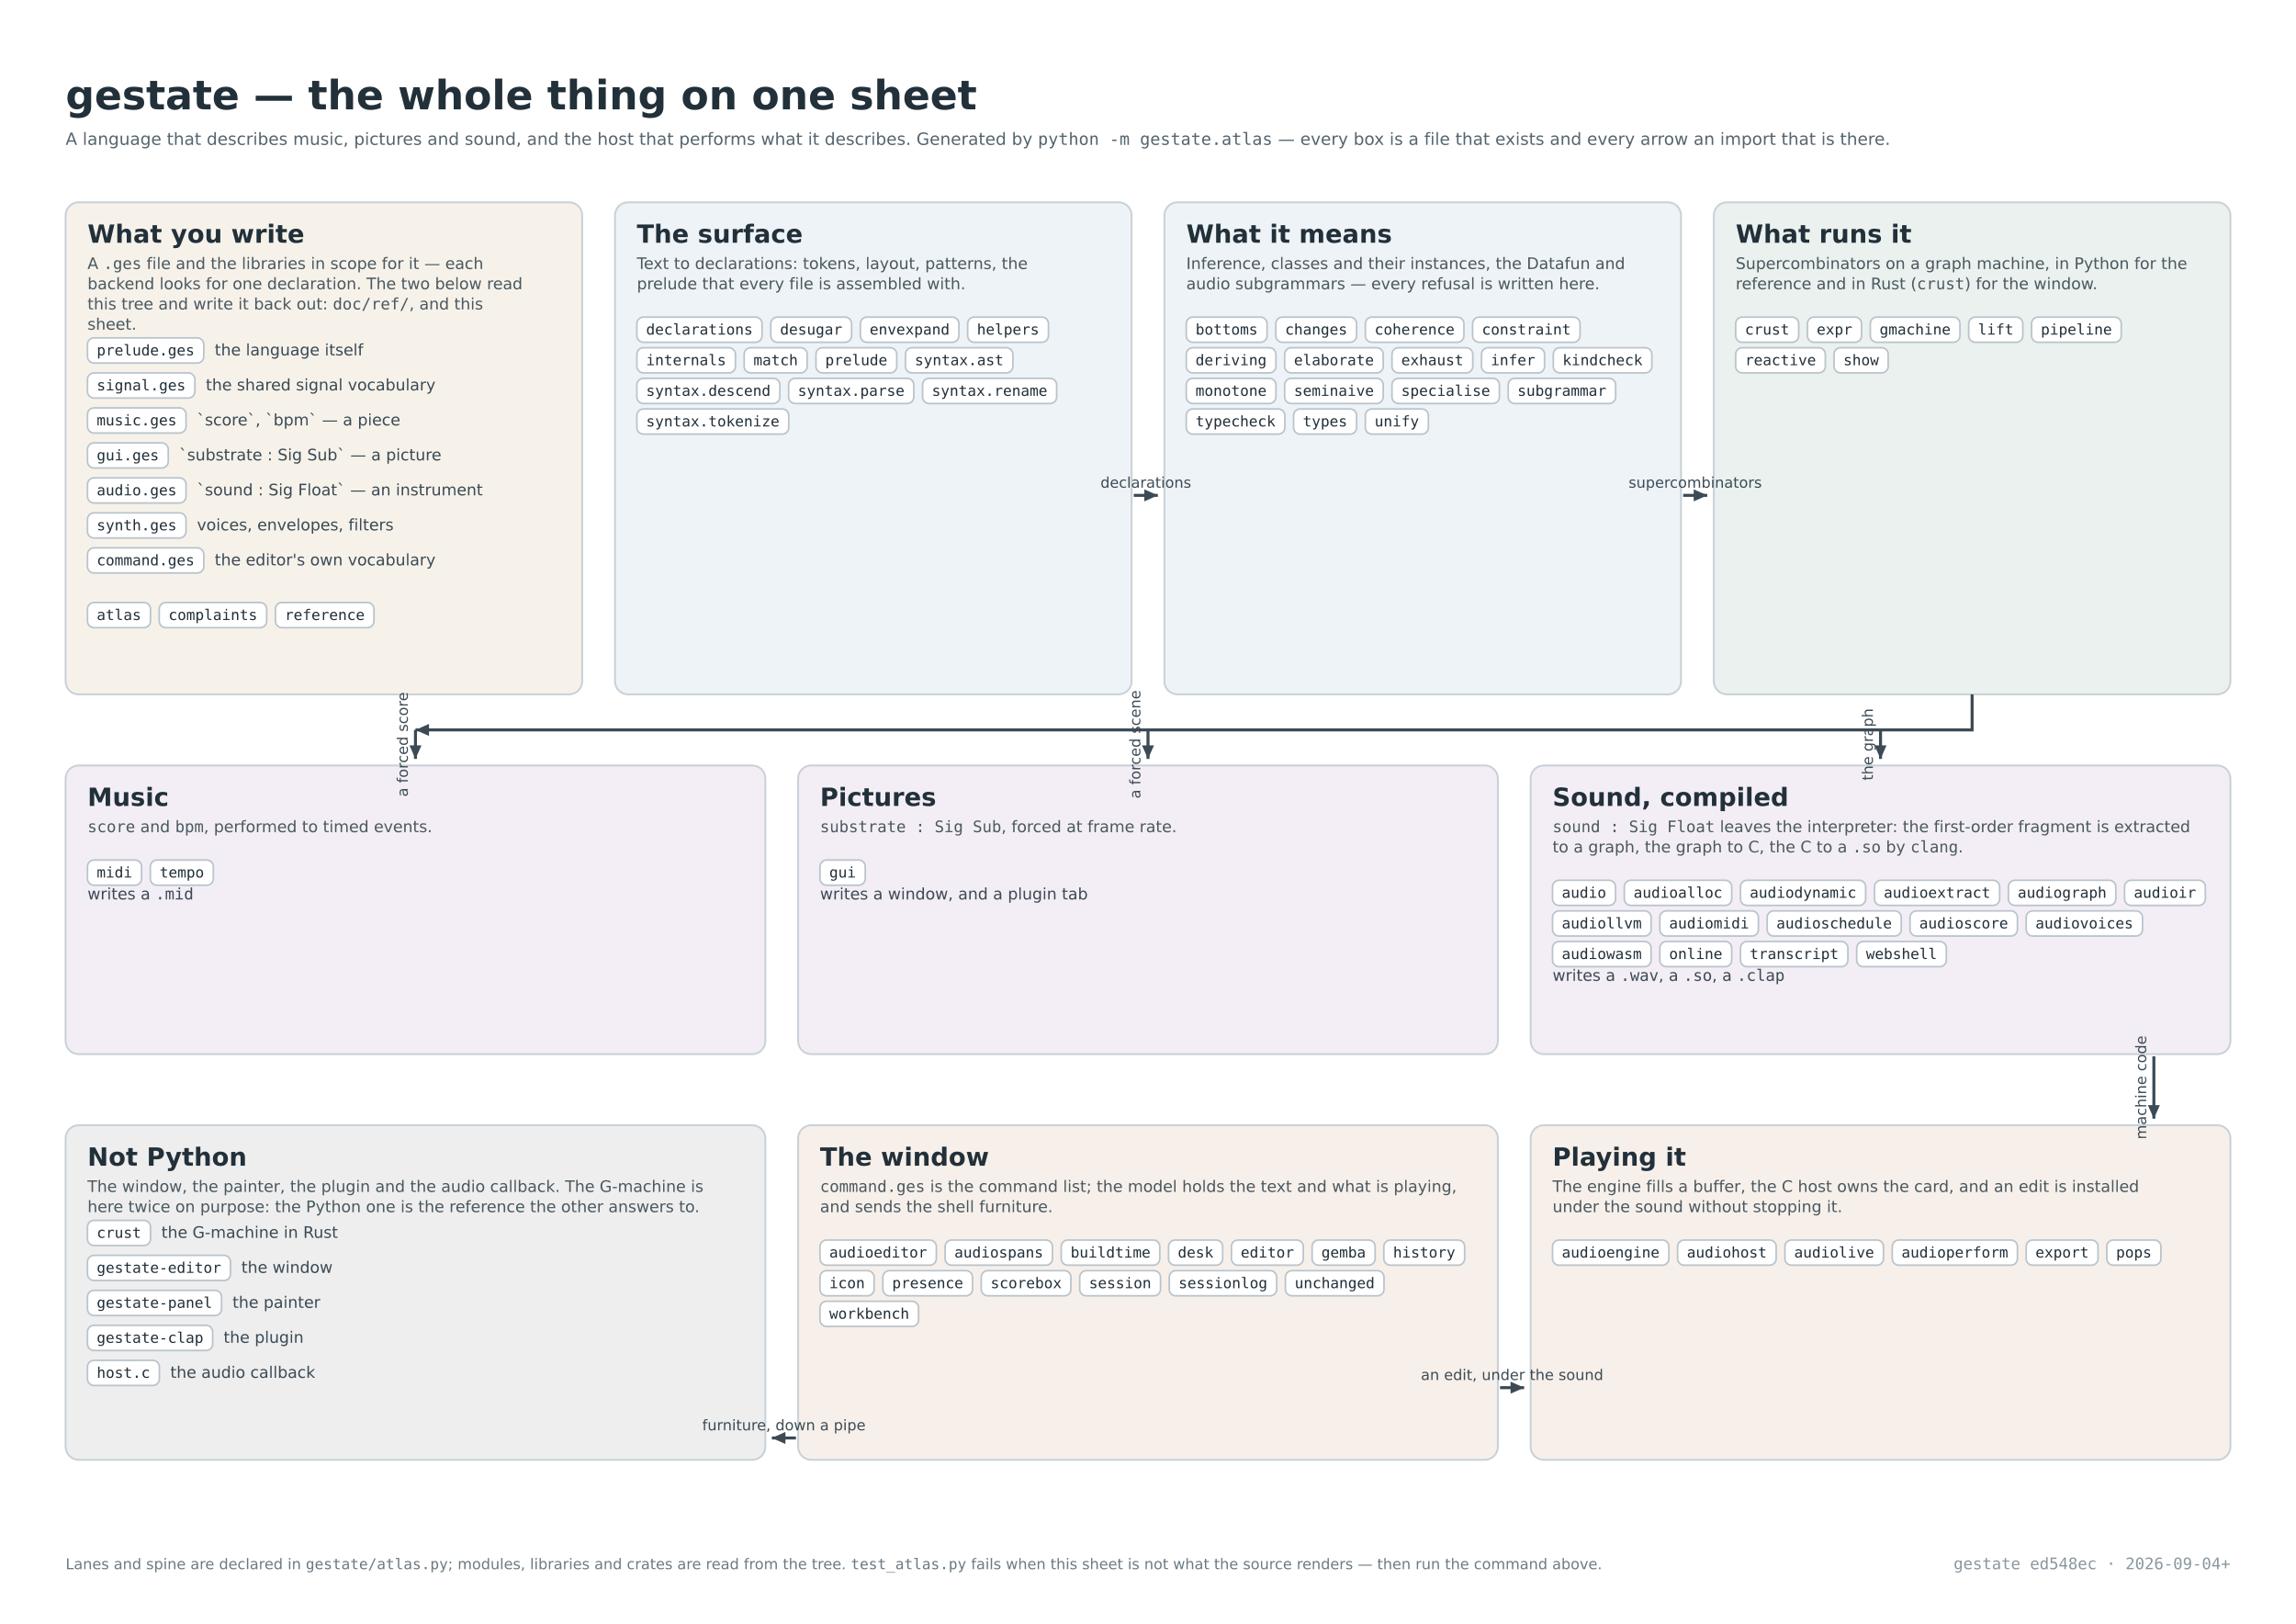
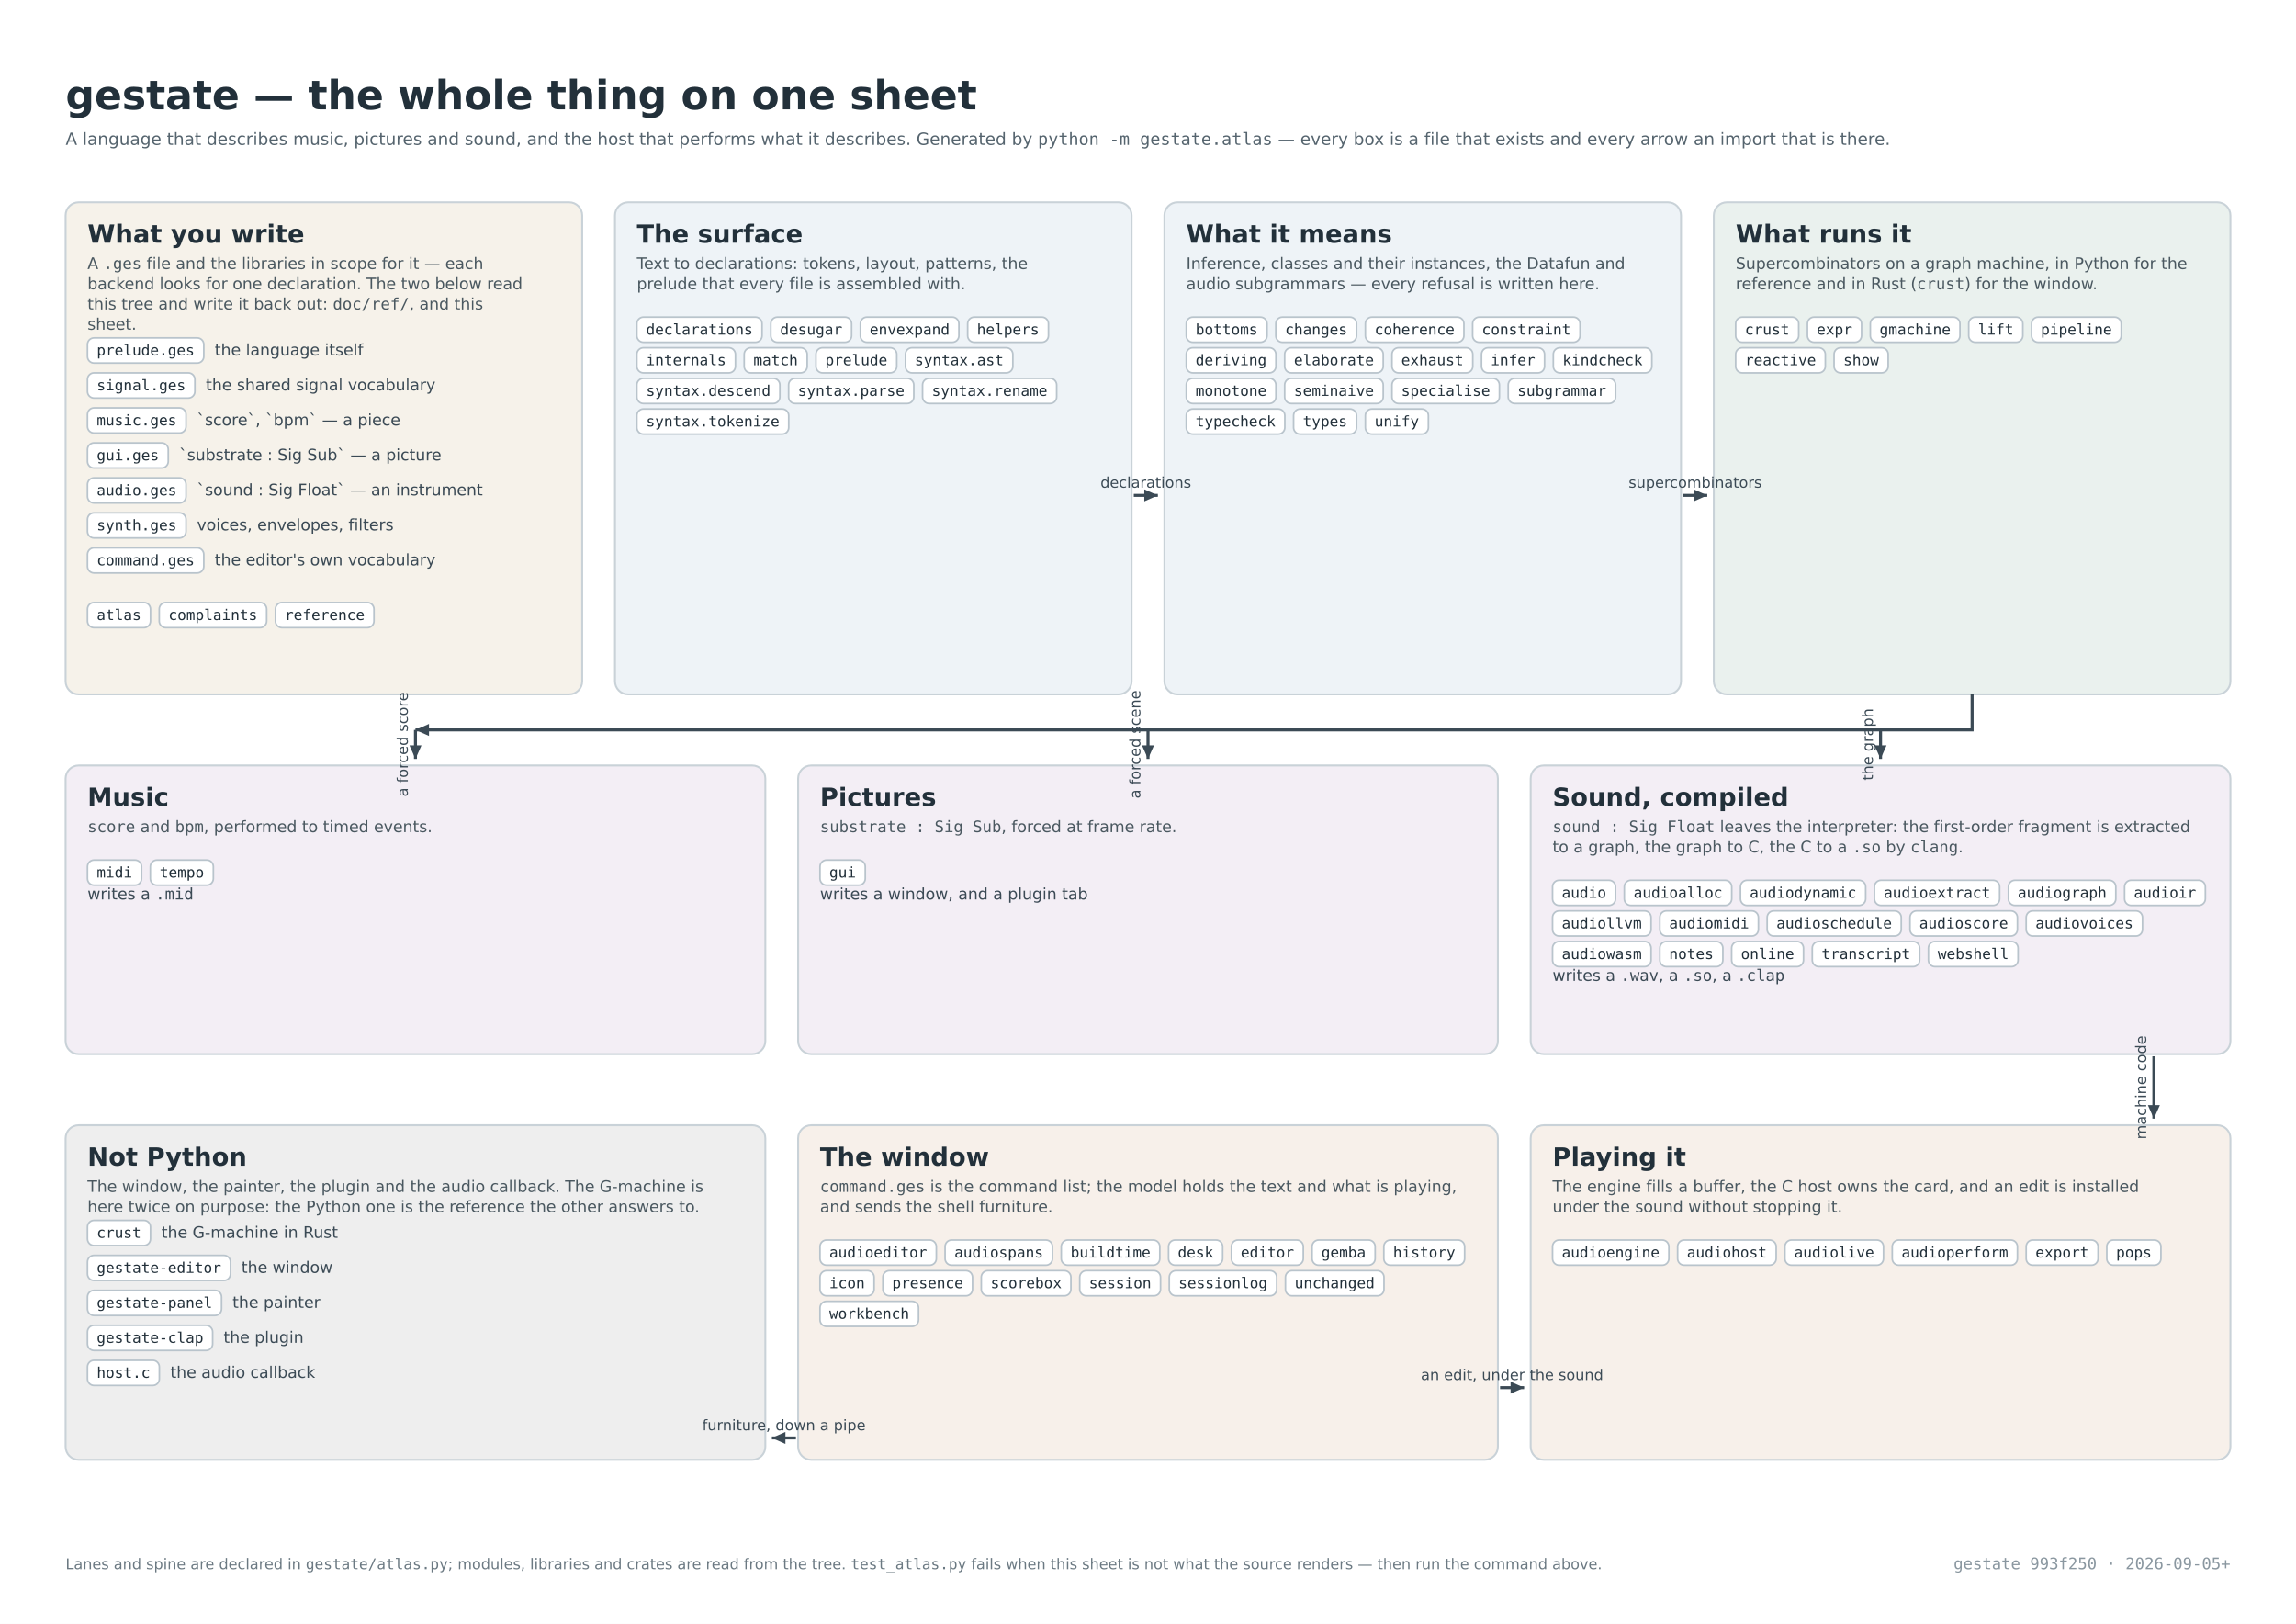
<svg xmlns="http://www.w3.org/2000/svg" width="420mm" height="297mm" viewBox="0 0 420 297">
  <defs>
    <marker id="tip" viewBox="0 0 10 10" refX="9" refY="5" markerWidth="5" markerHeight="5" orient="auto-start-reverse">
      <path d="M 0 1 L 9 5 L 0 9 z" fill="#3b4a55" />
    </marker>
  </defs>
  <style>
  text { font-family: 'DejaVu Sans', Verdana, sans-serif; fill: #22303a; }
  .mono, .chiptext { font-family: 'DejaVu Sans Mono', Consolas, monospace; }
  .title { font-size: 7.4px; font-weight: 700; }
  .subtitle { font-size: 3.1px; fill: #55646e; }
  .foot { font-size: 2.7px; fill: #6b7982; }
  .stamp { font-size: 2.9px; fill: #8a97a0; text-anchor: end; font-family: 'DejaVu Sans Mono', Consolas, monospace; }
  .lane { stroke: #c9d2d8; stroke-width: 0.35; }
  .lanetitle { font-size: 4.6px; font-weight: 700; }
  .step { font-size: 3.6px; font-weight: 700; }
  .stepnum { font-size: 3.2px; fill: #93a2ab; }
  .home { font-size: 2.6px; fill: #6b7982; text-anchor: end; }
  .refuses { font-size: 2.6px; fill: #8a5a5a; }
  .note { font-size: 2.9px; fill: #4a5860; }
  .extra { font-size: 2.9px; fill: #3b4a55; }
  .chip { fill: #ffffff; stroke: #b9c4cc; stroke-width: 0.3; }
  .chiptext { font-size: 2.7px; text-anchor: middle; }
  .edge { stroke: #3b4a55; stroke-width: 0.55; fill: none; }
  .edgetext { font-size: 2.7px; fill: #3b4a55; text-anchor: middle; }
</style>
  <rect x="0" y="0" width="420" height="297" fill="#ffffff" />
  <text class="title" x="12.00" y="20.00">gestate — the whole thing on one sheet</text>
  <text class="subtitle" x="12.00" y="26.50">A language that describes music, pictures and sound, and the host that performs what it describes. Generated by <tspan class="mono">python -m gestate.atlas</tspan> — every box is a file that exists and every arrow an import that is there.</text>
  <text class="foot" x="12.00" y="287.00">Lanes and spine are declared in <tspan class="mono">gestate/atlas.py</tspan>; modules, libraries and crates are read from the tree. <tspan class="mono">test_atlas.py</tspan> fails when this sheet is not what the source renders — then run the command above.</text>
-   <text class="stamp" x="408.00" y="287.00">gestate ed548ec · 2026-09-04+</text>
+   <text class="stamp" x="408.00" y="287.00">gestate 993f250 · 2026-09-05+</text>
  <rect class="lane" x="12.00" y="37.00" width="94.50" height="90.00" rx="2.4" style="fill:#f6f2ea" />
  <text class="lanetitle" x="16.00" y="44.40">What you write</text>
  <text class="note" x="16.00" y="49.20">A <tspan class="mono">.ges</tspan> file and the libraries in scope for it — each</text>
  <text class="note" x="16.00" y="52.90">backend looks for one declaration. The two below read</text>
  <text class="note" x="16.00" y="56.60">this tree and write it back out: <tspan class="mono">doc/ref/</tspan>, and this</text>
  <text class="note" x="16.00" y="60.30">sheet.</text>
  <rect class="chip" x="16.00" y="61.80" width="21.28" height="4.6" rx="1.2" />
  <text class="chiptext" x="26.64" y="65.00">prelude.ges</text>
  <text class="extra" x="39.28" y="65.00">the language itself</text>
  <rect class="chip" x="16.00" y="68.20" width="19.65" height="4.6" rx="1.2" />
  <text class="chiptext" x="25.83" y="71.40">signal.ges</text>
  <text class="extra" x="37.65" y="71.40">the shared signal vocabulary</text>
  <rect class="chip" x="16.00" y="74.60" width="18.03" height="4.6" rx="1.2" />
  <text class="chiptext" x="25.01" y="77.80">music.ges</text>
  <text class="extra" x="36.03" y="77.80">`score`, `bpm` — a piece</text>
  <rect class="chip" x="16.00" y="81.00" width="14.78" height="4.6" rx="1.2" />
  <text class="chiptext" x="23.39" y="84.20">gui.ges</text>
  <text class="extra" x="32.78" y="84.20">`substrate : Sig Sub` — a picture</text>
  <rect class="chip" x="16.00" y="87.40" width="18.03" height="4.6" rx="1.2" />
  <text class="chiptext" x="25.01" y="90.60">audio.ges</text>
  <text class="extra" x="36.03" y="90.60">`sound : Sig Float` — an instrument</text>
  <rect class="chip" x="16.00" y="93.80" width="18.03" height="4.6" rx="1.2" />
  <text class="chiptext" x="25.01" y="97.00">synth.ges</text>
  <text class="extra" x="36.03" y="97.00">voices, envelopes, filters</text>
  <rect class="chip" x="16.00" y="100.20" width="21.28" height="4.6" rx="1.2" />
  <text class="chiptext" x="26.64" y="103.40">command.ges</text>
  <text class="extra" x="39.28" y="103.40">the editor's own vocabulary</text>
  <rect class="chip" x="16.00" y="110.20" width="11.53" height="4.6" rx="1.2" />
  <text class="chiptext" x="21.76" y="113.40">atlas</text>
  <rect class="chip" x="29.13" y="110.20" width="19.65" height="4.6" rx="1.2" />
  <text class="chiptext" x="38.95" y="113.40">complaints</text>
  <rect class="chip" x="50.38" y="110.20" width="18.03" height="4.6" rx="1.2" />
  <text class="chiptext" x="59.40" y="113.40">reference</text>
  <rect class="lane" x="112.50" y="37.00" width="94.50" height="90.00" rx="2.4" style="fill:#eef3f7" />
  <text class="lanetitle" x="116.50" y="44.40">The surface</text>
  <text class="note" x="116.50" y="49.20">Text to declarations: tokens, layout, patterns, the</text>
  <text class="note" x="116.50" y="52.90">prelude that every file is assembled with.</text>
  <rect class="chip" x="116.50" y="58.00" width="22.90" height="4.6" rx="1.2" />
  <text class="chiptext" x="127.95" y="61.20">declarations</text>
  <rect class="chip" x="141.00" y="58.00" width="14.78" height="4.6" rx="1.2" />
  <text class="chiptext" x="148.39" y="61.20">desugar</text>
  <rect class="chip" x="157.38" y="58.00" width="18.03" height="4.6" rx="1.2" />
  <text class="chiptext" x="166.40" y="61.20">envexpand</text>
  <rect class="chip" x="177.01" y="58.00" width="14.78" height="4.6" rx="1.2" />
  <text class="chiptext" x="184.40" y="61.20">helpers</text>
  <rect class="chip" x="116.50" y="63.60" width="18.03" height="4.6" rx="1.2" />
  <text class="chiptext" x="125.51" y="66.80">internals</text>
  <rect class="chip" x="136.13" y="63.60" width="11.53" height="4.6" rx="1.2" />
  <text class="chiptext" x="141.89" y="66.80">match</text>
  <rect class="chip" x="149.26" y="63.60" width="14.78" height="4.6" rx="1.2" />
  <text class="chiptext" x="156.64" y="66.80">prelude</text>
  <rect class="chip" x="165.63" y="63.60" width="19.65" height="4.6" rx="1.2" />
  <text class="chiptext" x="175.46" y="66.80">syntax.ast</text>
  <rect class="chip" x="116.50" y="69.20" width="26.16" height="4.6" rx="1.2" />
  <text class="chiptext" x="129.58" y="72.40">syntax.descend</text>
  <rect class="chip" x="144.26" y="69.20" width="22.90" height="4.6" rx="1.2" />
  <text class="chiptext" x="155.71" y="72.40">syntax.parse</text>
  <rect class="chip" x="168.76" y="69.20" width="24.53" height="4.6" rx="1.2" />
  <text class="chiptext" x="181.03" y="72.40">syntax.rename</text>
  <rect class="chip" x="116.50" y="74.80" width="27.78" height="4.6" rx="1.2" />
  <text class="chiptext" x="130.39" y="78.00">syntax.tokenize</text>
  <rect class="lane" x="213.00" y="37.00" width="94.50" height="90.00" rx="2.4" style="fill:#eef3f7" />
  <text class="lanetitle" x="217.00" y="44.40">What it means</text>
  <text class="note" x="217.00" y="49.20">Inference, classes and their instances, the Datafun and</text>
  <text class="note" x="217.00" y="52.90">audio subgrammars — every refusal is written here.</text>
  <rect class="chip" x="217.00" y="58.00" width="14.78" height="4.6" rx="1.2" />
  <text class="chiptext" x="224.39" y="61.20">bottoms</text>
  <rect class="chip" x="233.38" y="58.00" width="14.78" height="4.6" rx="1.2" />
  <text class="chiptext" x="240.77" y="61.20">changes</text>
  <rect class="chip" x="249.76" y="58.00" width="18.03" height="4.6" rx="1.2" />
  <text class="chiptext" x="258.77" y="61.20">coherence</text>
  <rect class="chip" x="269.38" y="58.00" width="19.65" height="4.6" rx="1.2" />
  <text class="chiptext" x="279.21" y="61.20">constraint</text>
  <rect class="chip" x="217.00" y="63.60" width="16.40" height="4.6" rx="1.2" />
  <text class="chiptext" x="225.20" y="66.80">deriving</text>
  <rect class="chip" x="235.00" y="63.60" width="18.03" height="4.6" rx="1.2" />
  <text class="chiptext" x="244.02" y="66.80">elaborate</text>
  <rect class="chip" x="254.63" y="63.60" width="14.78" height="4.6" rx="1.2" />
  <text class="chiptext" x="262.02" y="66.80">exhaust</text>
  <rect class="chip" x="271.01" y="63.60" width="11.53" height="4.6" rx="1.2" />
  <text class="chiptext" x="276.77" y="66.80">infer</text>
  <rect class="chip" x="284.14" y="63.60" width="18.03" height="4.6" rx="1.2" />
  <text class="chiptext" x="293.15" y="66.80">kindcheck</text>
  <rect class="chip" x="217.00" y="69.20" width="16.40" height="4.6" rx="1.2" />
  <text class="chiptext" x="225.20" y="72.40">monotone</text>
  <rect class="chip" x="235.00" y="69.20" width="18.03" height="4.6" rx="1.2" />
  <text class="chiptext" x="244.02" y="72.40">seminaive</text>
  <rect class="chip" x="254.63" y="69.20" width="19.65" height="4.6" rx="1.2" />
  <text class="chiptext" x="264.46" y="72.40">specialise</text>
  <rect class="chip" x="275.89" y="69.20" width="19.65" height="4.6" rx="1.2" />
  <text class="chiptext" x="285.71" y="72.40">subgrammar</text>
  <rect class="chip" x="217.00" y="74.80" width="18.03" height="4.6" rx="1.2" />
  <text class="chiptext" x="226.01" y="78.00">typecheck</text>
  <rect class="chip" x="236.63" y="74.80" width="11.53" height="4.6" rx="1.2" />
  <text class="chiptext" x="242.39" y="78.00">types</text>
  <rect class="chip" x="249.76" y="74.80" width="11.53" height="4.6" rx="1.2" />
  <text class="chiptext" x="255.52" y="78.00">unify</text>
  <rect class="lane" x="313.50" y="37.00" width="94.50" height="90.00" rx="2.4" style="fill:#eaf1ee" />
  <text class="lanetitle" x="317.50" y="44.40">What runs it</text>
  <text class="note" x="317.50" y="49.20">Supercombinators on a graph machine, in Python for the</text>
  <text class="note" x="317.50" y="52.90">reference and in Rust (<tspan class="mono">crust</tspan>) for the window.</text>
  <rect class="chip" x="317.50" y="58.00" width="11.53" height="4.6" rx="1.2" />
  <text class="chiptext" x="323.26" y="61.20">crust</text>
  <rect class="chip" x="330.63" y="58.00" width="9.90" height="4.6" rx="1.2" />
  <text class="chiptext" x="335.58" y="61.20">expr</text>
  <rect class="chip" x="342.13" y="58.00" width="16.40" height="4.6" rx="1.2" />
  <text class="chiptext" x="350.33" y="61.20">gmachine</text>
  <rect class="chip" x="360.13" y="58.00" width="9.90" height="4.6" rx="1.2" />
  <text class="chiptext" x="365.08" y="61.20">lift</text>
  <rect class="chip" x="371.63" y="58.00" width="16.40" height="4.6" rx="1.2" />
  <text class="chiptext" x="379.83" y="61.20">pipeline</text>
  <rect class="chip" x="317.50" y="63.60" width="16.40" height="4.6" rx="1.2" />
  <text class="chiptext" x="325.70" y="66.80">reactive</text>
  <rect class="chip" x="335.50" y="63.60" width="9.90" height="4.6" rx="1.2" />
  <text class="chiptext" x="340.45" y="66.80">show</text>
  <rect class="lane" x="12.00" y="140.00" width="128.00" height="52.80" rx="2.4" style="fill:#f3eef5" />
  <text class="lanetitle" x="16.00" y="147.40">Music</text>
  <text class="note" x="16.00" y="152.20">
    <tspan class="mono">score</tspan> and <tspan class="mono">bpm</tspan>, performed to timed events.</text>
  <rect class="chip" x="16.00" y="157.30" width="9.90" height="4.6" rx="1.2" />
  <text class="chiptext" x="20.95" y="160.50">midi</text>
  <rect class="chip" x="27.50" y="157.30" width="11.53" height="4.6" rx="1.2" />
  <text class="chiptext" x="33.27" y="160.50">tempo</text>
  <text class="extra" x="16.00" y="164.50">writes a <tspan class="mono">.mid</tspan>
  </text>
  <rect class="lane" x="146.00" y="140.00" width="128.00" height="52.80" rx="2.4" style="fill:#f3eef5" />
  <text class="lanetitle" x="150.00" y="147.40">Pictures</text>
  <text class="note" x="150.00" y="152.20">
    <tspan class="mono">substrate : Sig Sub</tspan>, forced at frame rate.</text>
  <rect class="chip" x="150.00" y="157.30" width="8.28" height="4.6" rx="1.2" />
  <text class="chiptext" x="154.14" y="160.50">gui</text>
  <text class="extra" x="150.00" y="164.50">writes a window, and a plugin tab</text>
  <rect class="lane" x="280.00" y="140.00" width="128.00" height="52.80" rx="2.4" style="fill:#f3eef5" />
  <text class="lanetitle" x="284.00" y="147.40">Sound, compiled</text>
  <text class="note" x="284.00" y="152.20">
    <tspan class="mono">sound : Sig Float</tspan> leaves the interpreter: the first-order fragment is extracted</text>
  <text class="note" x="284.00" y="155.90">to a graph, the graph to C, the C to a <tspan class="mono">.so</tspan> by <tspan class="mono">clang</tspan>.</text>
  <rect class="chip" x="284.00" y="161.00" width="11.53" height="4.6" rx="1.2" />
  <text class="chiptext" x="289.76" y="164.20">audio</text>
  <rect class="chip" x="297.13" y="161.00" width="19.65" height="4.6" rx="1.2" />
  <text class="chiptext" x="306.95" y="164.20">audioalloc</text>
  <rect class="chip" x="318.38" y="161.00" width="22.90" height="4.6" rx="1.2" />
  <text class="chiptext" x="329.83" y="164.20">audiodynamic</text>
  <rect class="chip" x="342.89" y="161.00" width="22.90" height="4.6" rx="1.2" />
  <text class="chiptext" x="354.34" y="164.20">audioextract</text>
  <rect class="chip" x="367.39" y="161.00" width="19.65" height="4.6" rx="1.2" />
  <text class="chiptext" x="377.22" y="164.20">audiograph</text>
  <rect class="chip" x="388.64" y="161.00" width="14.78" height="4.6" rx="1.2" />
  <text class="chiptext" x="396.03" y="164.20">audioir</text>
  <rect class="chip" x="284.00" y="166.60" width="18.03" height="4.6" rx="1.2" />
  <text class="chiptext" x="293.01" y="169.80">audiollvm</text>
  <rect class="chip" x="303.63" y="166.60" width="18.03" height="4.6" rx="1.2" />
  <text class="chiptext" x="312.64" y="169.80">audiomidi</text>
  <rect class="chip" x="323.26" y="166.60" width="24.53" height="4.6" rx="1.2" />
  <text class="chiptext" x="335.52" y="169.80">audioschedule</text>
  <rect class="chip" x="349.39" y="166.60" width="19.65" height="4.6" rx="1.2" />
  <text class="chiptext" x="359.21" y="169.80">audioscore</text>
  <rect class="chip" x="370.64" y="166.60" width="21.28" height="4.6" rx="1.2" />
  <text class="chiptext" x="381.28" y="169.80">audiovoices</text>
  <rect class="chip" x="284.00" y="172.20" width="18.03" height="4.6" rx="1.2" />
  <text class="chiptext" x="293.01" y="175.40">audiowasm</text>
-   <rect class="chip" x="303.63" y="172.20" width="13.15" height="4.6" rx="1.2" />
-   <text class="chiptext" x="310.20" y="175.40">online</text>
-   <rect class="chip" x="318.38" y="172.20" width="19.65" height="4.6" rx="1.2" />
-   <text class="chiptext" x="328.21" y="175.40">transcript</text>
-   <rect class="chip" x="339.64" y="172.20" width="16.40" height="4.6" rx="1.2" />
-   <text class="chiptext" x="347.84" y="175.40">webshell</text>
+   <rect class="chip" x="303.63" y="172.20" width="11.53" height="4.6" rx="1.2" />
+   <text class="chiptext" x="309.39" y="175.40">notes</text>
+   <rect class="chip" x="316.76" y="172.20" width="13.15" height="4.6" rx="1.2" />
+   <text class="chiptext" x="323.33" y="175.40">online</text>
+   <rect class="chip" x="331.51" y="172.20" width="19.65" height="4.6" rx="1.2" />
+   <text class="chiptext" x="341.34" y="175.40">transcript</text>
+   <rect class="chip" x="352.76" y="172.20" width="16.40" height="4.6" rx="1.2" />
+   <text class="chiptext" x="360.96" y="175.40">webshell</text>
  <text class="extra" x="284.00" y="179.40">writes a <tspan class="mono">.wav</tspan>, a <tspan class="mono">.so</tspan>, a <tspan class="mono">.clap</tspan>
  </text>
  <rect class="lane" x="12.00" y="205.80" width="128.00" height="61.20" rx="2.4" style="fill:#eeeeee" />
  <text class="lanetitle" x="16.00" y="213.20">Not Python</text>
  <text class="note" x="16.00" y="218.00">The window, the painter, the plugin and the audio callback. The G-machine is</text>
  <text class="note" x="16.00" y="221.70">here twice on purpose: the Python one is the reference the other answers to.</text>
  <rect class="chip" x="16.00" y="223.20" width="11.53" height="4.6" rx="1.2" />
  <text class="chiptext" x="21.76" y="226.40">crust</text>
  <text class="extra" x="29.53" y="226.40">the G-machine in Rust</text>
  <rect class="chip" x="16.00" y="229.60" width="26.16" height="4.6" rx="1.2" />
  <text class="chiptext" x="29.08" y="232.80">gestate-editor</text>
  <text class="extra" x="44.16" y="232.80">the window</text>
  <rect class="chip" x="16.00" y="236.00" width="24.53" height="4.6" rx="1.2" />
  <text class="chiptext" x="28.27" y="239.20">gestate-panel</text>
  <text class="extra" x="42.53" y="239.20">the painter</text>
  <rect class="chip" x="16.00" y="242.40" width="22.90" height="4.6" rx="1.2" />
  <text class="chiptext" x="27.45" y="245.60">gestate-clap</text>
  <text class="extra" x="40.90" y="245.60">the plugin</text>
  <rect class="chip" x="16.00" y="248.80" width="13.15" height="4.6" rx="1.2" />
  <text class="chiptext" x="22.58" y="252.00">host.c</text>
  <text class="extra" x="31.15" y="252.00">the audio callback</text>
  <rect class="lane" x="146.00" y="205.80" width="128.00" height="61.20" rx="2.4" style="fill:#f7f0ea" />
  <text class="lanetitle" x="150.00" y="213.20">The window</text>
  <text class="note" x="150.00" y="218.00">
    <tspan class="mono">command.ges</tspan> is the command list; the model holds the text and what is playing,</text>
  <text class="note" x="150.00" y="221.70">and sends the shell furniture.</text>
  <rect class="chip" x="150.00" y="226.80" width="21.28" height="4.6" rx="1.2" />
  <text class="chiptext" x="160.64" y="230.00">audioeditor</text>
  <rect class="chip" x="172.88" y="226.80" width="19.65" height="4.6" rx="1.2" />
  <text class="chiptext" x="182.71" y="230.00">audiospans</text>
  <rect class="chip" x="194.13" y="226.80" width="18.03" height="4.6" rx="1.2" />
  <text class="chiptext" x="203.15" y="230.00">buildtime</text>
  <rect class="chip" x="213.76" y="226.80" width="9.90" height="4.6" rx="1.2" />
  <text class="chiptext" x="218.71" y="230.00">desk</text>
  <rect class="chip" x="225.26" y="226.80" width="13.15" height="4.6" rx="1.2" />
  <text class="chiptext" x="231.84" y="230.00">editor</text>
  <rect class="chip" x="240.02" y="226.80" width="11.53" height="4.6" rx="1.2" />
  <text class="chiptext" x="245.78" y="230.00">gemba</text>
  <rect class="chip" x="253.14" y="226.80" width="14.78" height="4.6" rx="1.2" />
  <text class="chiptext" x="260.53" y="230.00">history</text>
  <rect class="chip" x="150.00" y="232.40" width="9.90" height="4.6" rx="1.2" />
  <text class="chiptext" x="154.95" y="235.60">icon</text>
  <rect class="chip" x="161.50" y="232.40" width="16.40" height="4.6" rx="1.2" />
  <text class="chiptext" x="169.70" y="235.60">presence</text>
  <rect class="chip" x="179.50" y="232.40" width="16.40" height="4.6" rx="1.2" />
  <text class="chiptext" x="187.71" y="235.60">scorebox</text>
  <rect class="chip" x="197.51" y="232.40" width="14.78" height="4.6" rx="1.2" />
  <text class="chiptext" x="204.90" y="235.60">session</text>
  <rect class="chip" x="213.89" y="232.40" width="19.65" height="4.6" rx="1.2" />
  <text class="chiptext" x="223.71" y="235.60">sessionlog</text>
  <rect class="chip" x="235.14" y="232.40" width="18.03" height="4.6" rx="1.2" />
  <text class="chiptext" x="244.15" y="235.60">unchanged</text>
  <rect class="chip" x="150.00" y="238.00" width="18.03" height="4.6" rx="1.2" />
  <text class="chiptext" x="159.01" y="241.20">workbench</text>
  <rect class="lane" x="280.00" y="205.80" width="128.00" height="61.20" rx="2.4" style="fill:#f7f0ea" />
  <text class="lanetitle" x="284.00" y="213.20">Playing it</text>
  <text class="note" x="284.00" y="218.00">The engine fills a buffer, the C host owns the card, and an edit is installed</text>
  <text class="note" x="284.00" y="221.70">under the sound without stopping it.</text>
  <rect class="chip" x="284.00" y="226.80" width="21.28" height="4.6" rx="1.2" />
  <text class="chiptext" x="294.64" y="230.00">audioengine</text>
  <rect class="chip" x="306.88" y="226.80" width="18.03" height="4.6" rx="1.2" />
  <text class="chiptext" x="315.89" y="230.00">audiohost</text>
  <rect class="chip" x="326.51" y="226.80" width="18.03" height="4.6" rx="1.2" />
  <text class="chiptext" x="335.52" y="230.00">audiolive</text>
  <rect class="chip" x="346.14" y="226.80" width="22.90" height="4.6" rx="1.2" />
  <text class="chiptext" x="357.59" y="230.00">audioperform</text>
  <rect class="chip" x="370.64" y="226.80" width="13.15" height="4.6" rx="1.2" />
  <text class="chiptext" x="377.22" y="230.00">export</text>
  <rect class="chip" x="385.39" y="226.80" width="9.90" height="4.6" rx="1.2" />
  <text class="chiptext" x="390.34" y="230.00">pops</text>
  <path class="edge" d="M360.75,127.00 L360.75,133.50 L76.00,133.50" marker-end="url(#tip)" />
  <path class="edge" d="M207.40,90.60 L211.80,90.60" marker-end="url(#tip)" />
  <text class="edgetext" x="209.60" y="89.20">declarations</text>
  <path class="edge" d="M307.90,90.60 L312.30,90.60" marker-end="url(#tip)" />
  <text class="edgetext" x="310.10" y="89.20">supercombinators</text>
  <path class="edge" d="M76.00,133.50 L76.00,138.80" marker-end="url(#tip)" />
  <text class="edgetext" x="76.00" y="134.75" transform="rotate(-90 76.00 136.15)">a forced score</text>
  <path class="edge" d="M210.00,133.50 L210.00,138.80" marker-end="url(#tip)" />
  <text class="edgetext" x="210.00" y="134.75" transform="rotate(-90 210.00 136.15)">a forced scene</text>
  <path class="edge" d="M344.00,133.50 L344.00,138.80" marker-end="url(#tip)" />
  <text class="edgetext" x="344.00" y="134.75" transform="rotate(-90 344.00 136.15)">the graph</text>
  <path class="edge" d="M394.00,193.20 L394.00,204.60" marker-end="url(#tip)" />
  <text class="edgetext" x="394.00" y="197.50" transform="rotate(-90 394.00 198.90)">machine code</text>
  <path class="edge" d="M274.40,253.80 L278.80,253.80" marker-end="url(#tip)" />
  <text class="edgetext" x="276.60" y="252.40">an edit, under the sound</text>
  <path class="edge" d="M145.60,263.00 L141.20,263.00" marker-end="url(#tip)" />
  <text class="edgetext" x="143.40" y="261.60">furniture, down a pipe</text>
</svg>
